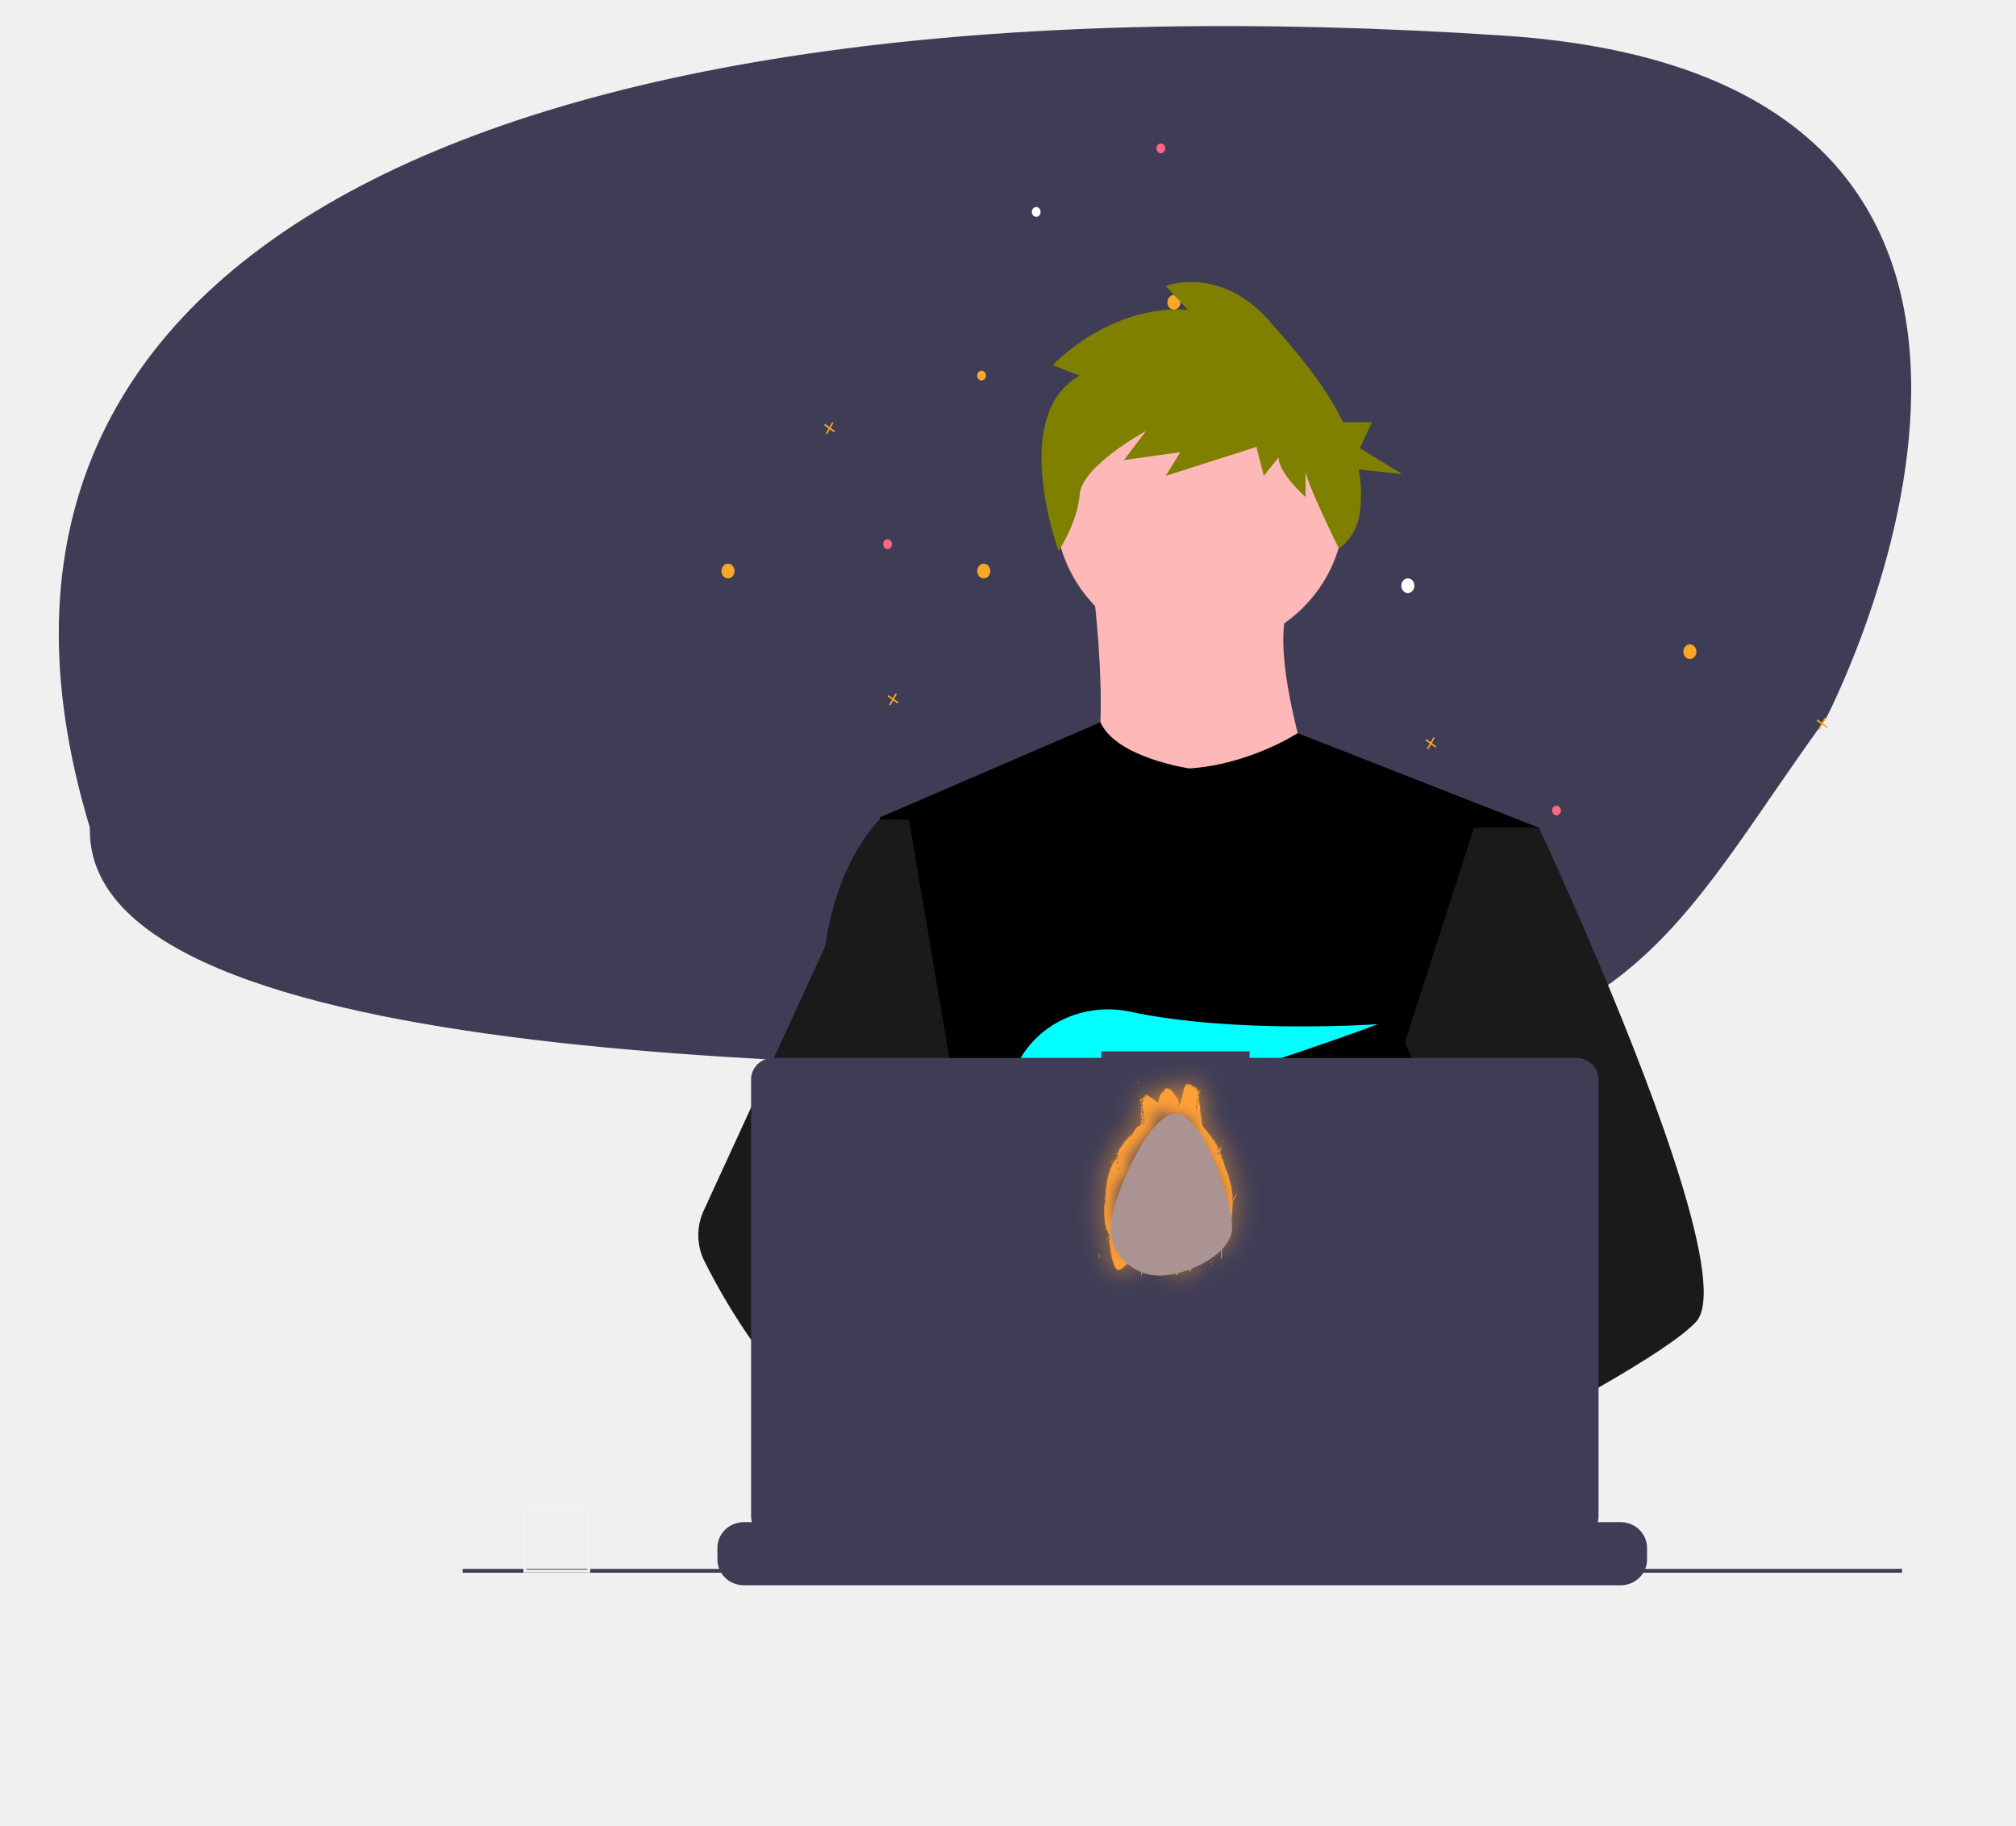
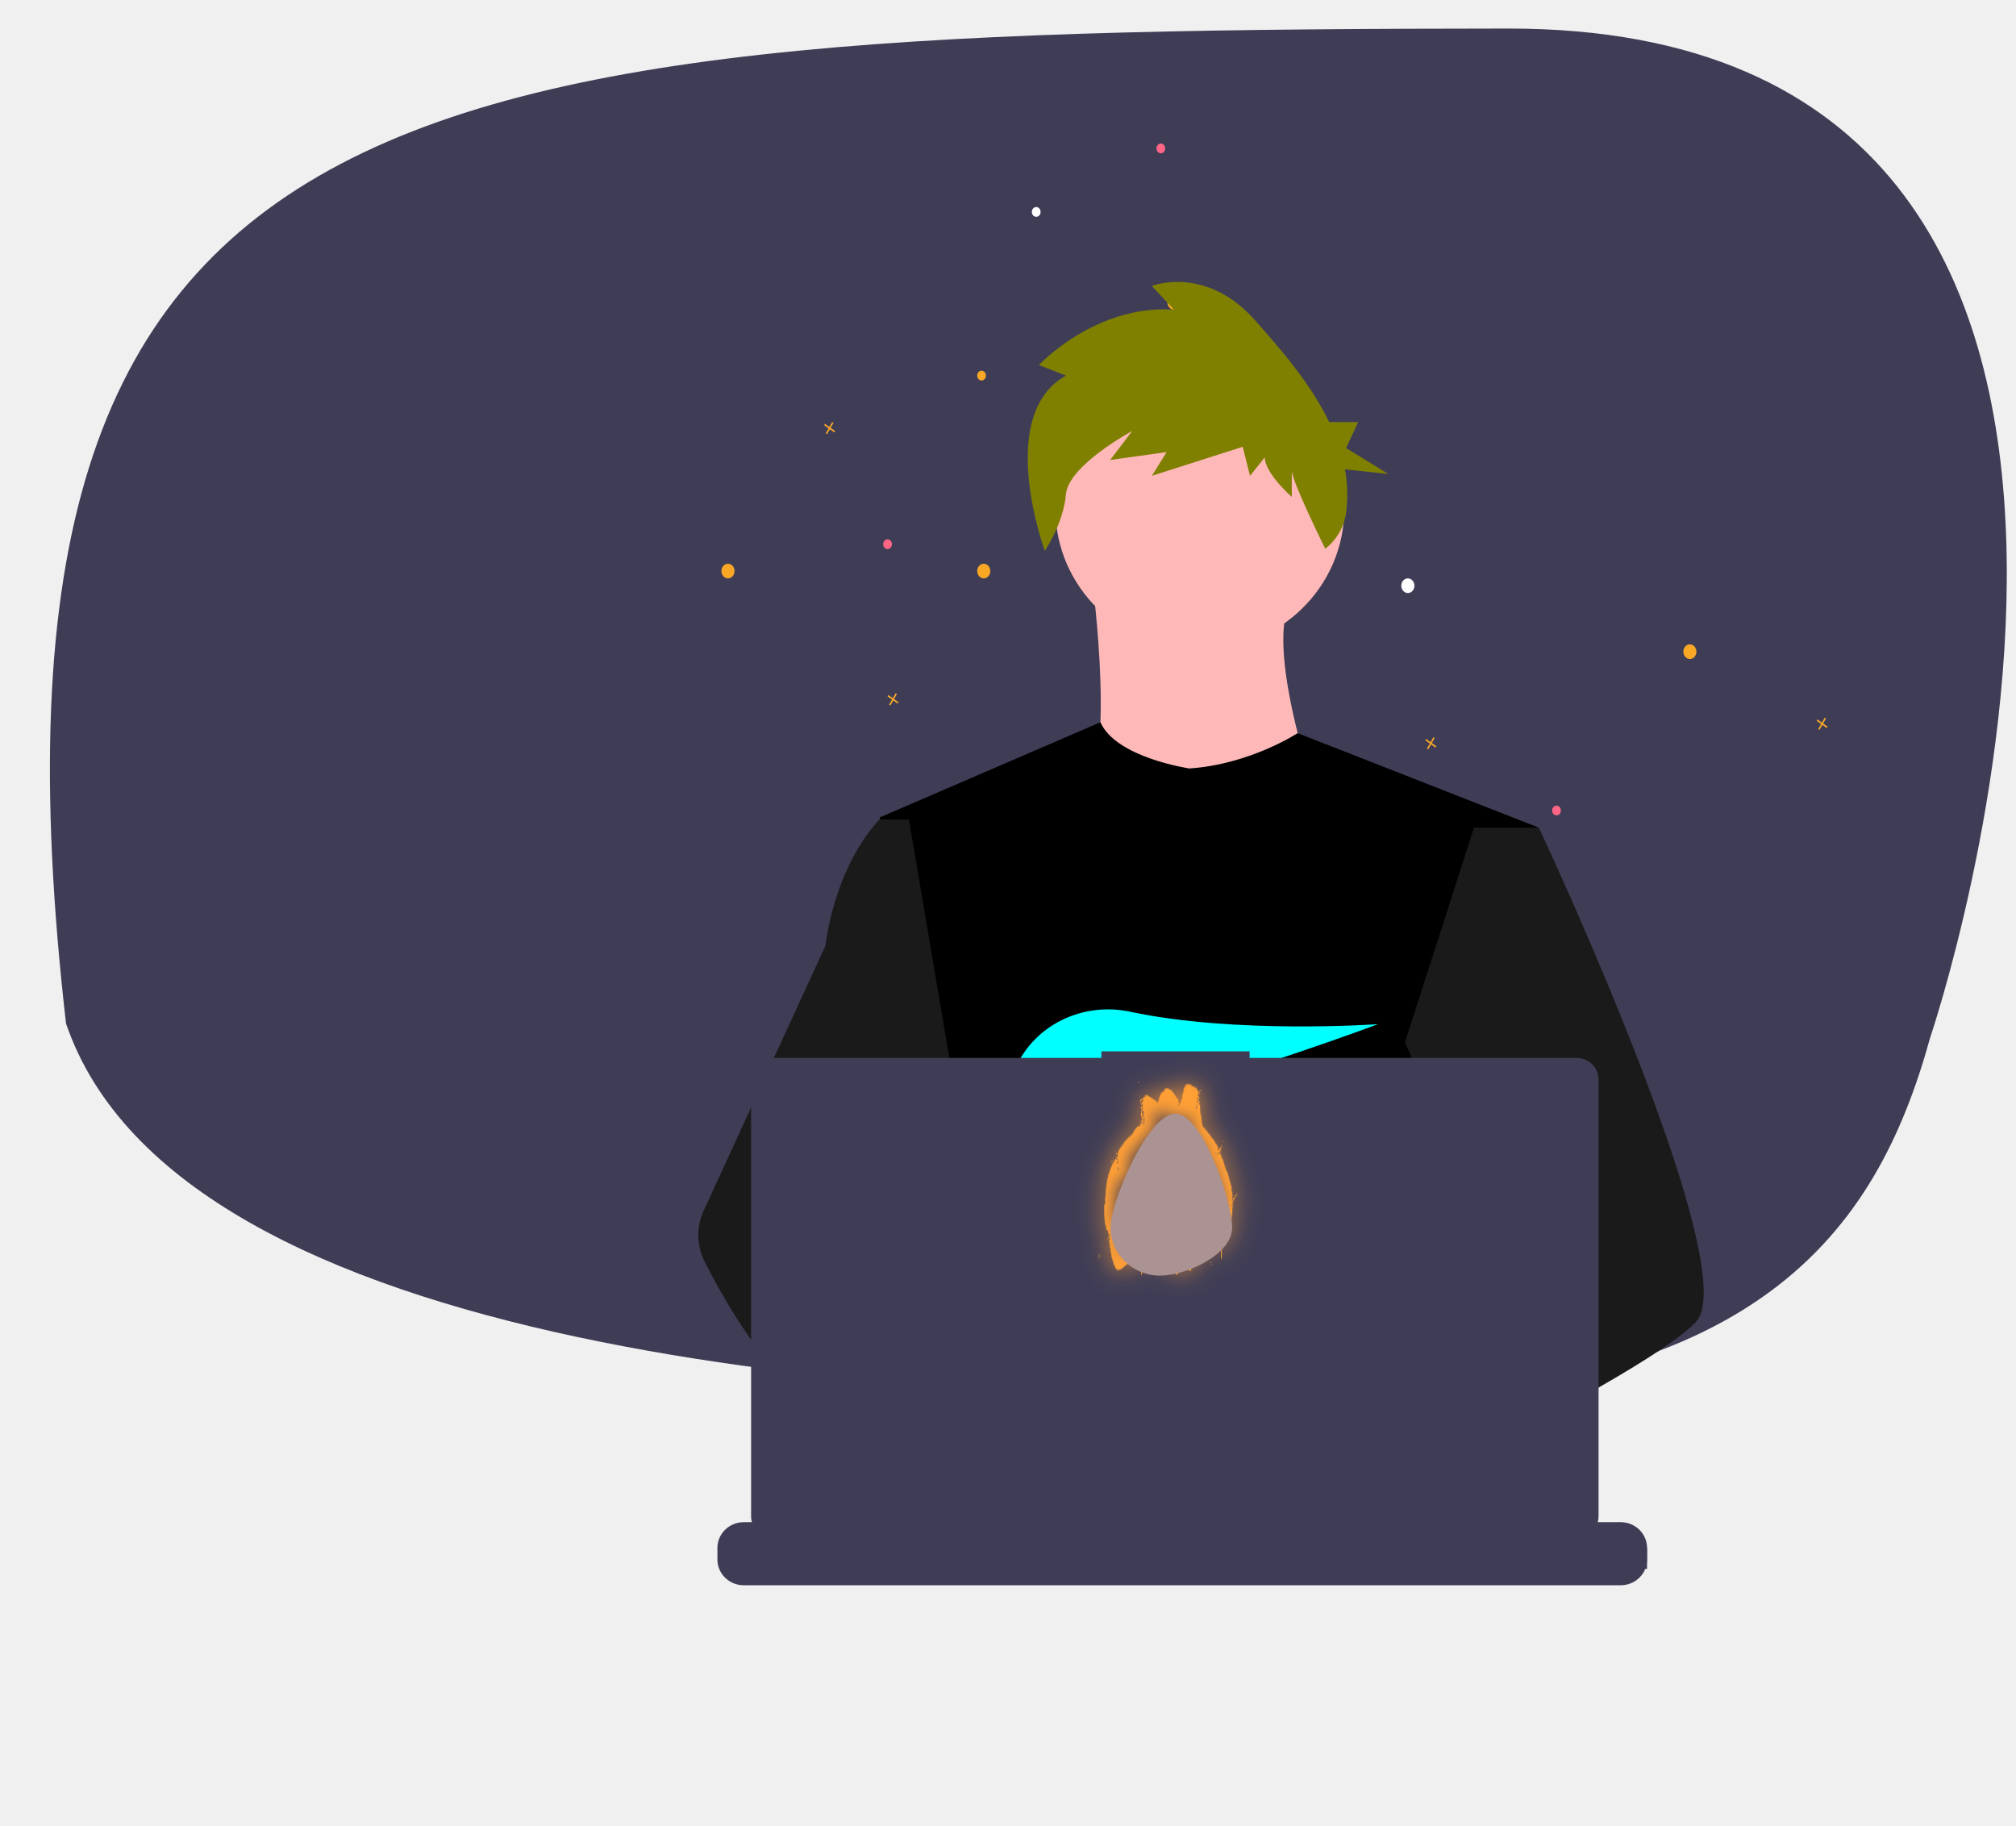
<svg xmlns="http://www.w3.org/2000/svg" width="815" height="738" viewBox="0 0 815 738" fill="none" version="1.1" id="svg92">
  <defs id="defs96">
    <filter style="color-interpolation-filters:sRGB;" id="filter1781" x="0" y="0" width="1" height="1">
      <feColorMatrix values="1 0 0 0 0 0 1 0 0 0 0 0 1 0 0 0 0 0 1000 -500 " id="feColorMatrix1779" />
    </filter>
    <filter y="-0.371" width="1.795" height="1.635" x="-0.443" style="color-interpolation-filters:sRGB;" id="filter1899">
      <feMorphology result="result1" radius="2.4" operator="dilate" id="feMorphology1873" />
      <feTurbulence baseFrequency="0.09 0.028" numOctaves="1" id="feTurbulence1875" />
      <feColorMatrix result="result2" values="2 0 0 0 0 0 2 0 0 0 0 0 0 0 0 0 0 0 1 0" id="feColorMatrix1877" />
      <feDisplacementMap result="result4" scale="10.319" yChannelSelector="G" xChannelSelector="R" in="result1" in2="result2" id="feDisplacementMap1879" />
      <feFlood result="result3" flood-opacity="1" flood-color="rgb(255,159,54)" id="feFlood1881" />
      <feMorphology radius="3.8" result="result7" in="result4" id="feMorphology1883" />
      <feGaussianBlur result="result7" in="result7" stdDeviation="2.4" id="feGaussianBlur1885" />
      <feComposite result="result5" in2="result4" in="result3" operator="in" id="feComposite1887" />
      <feComposite operator="out" in2="result7" id="feComposite1889" />
      <feOffset result="result6" dy="-7" dx="-4.5" id="feOffset1891" />
      <feGaussianBlur result="result7" stdDeviation="4.8" id="feGaussianBlur1893" />
      <feComposite in="SourceGraphic" in2="result6" id="feComposite1895" />
      <feComposite in2="result7" id="feComposite1897" />
    </filter>
  </defs>
-   <path d="M 36.337,334.544 C 33.939,433.276 359.844,432 509.889,432 c 150.046,0 167.482,-58.197 228.29,-141.582 0,0 135.261,-258.507 -130.249,-276.027 C 209.52,-11.9 -35.88,96.173 36.337,334.544 Z" fill="#3f3d56" id="path2" />
+   <path d="m 26.684,413.67 c 45.879,134.459 334.493,152.454 508.982,152.454 174.49,0 222.885,-67.975 244.623,-146.682 0,0 138.658,-408.128 -170.588,-407.905 C 160.293,11.86 -17.321,29.624 26.684,413.67 Z" fill="#3f3d56" id="path2" style="stroke-width:1.374" />
  <path d="M446.308 155.474L444.501 154.189L445.651 152.171L445.158 151.821L444.009 153.84L442.203 152.555L441.889 153.105L443.695 154.39L442.545 156.408L443.039 156.759L444.187 154.74L445.994 156.024L446.308 155.474Z" fill="#F9A826" id="path4" />
  <path d="M580.641 301.621L578.834 300.336L579.984 298.318L579.491 297.968L578.342 299.987L576.536 298.702L576.222 299.252L578.028 300.537L576.878 302.555L577.372 302.906L578.521 300.887L580.327 302.171L580.641 301.621Z" fill="#F9A826" id="path6" />
  <path d="M363.233 283.846L361.427 282.562L362.577 280.543L362.083 280.194L360.935 282.212L359.128 280.927L358.814 281.477L360.621 282.762L359.471 284.78L359.964 285.131L361.113 283.113L362.919 284.396L363.233 283.846Z" fill="#F9A826" id="path8" />
  <path d="M525.847 378.644L524.041 377.36L525.19 375.341L524.697 374.992L523.548 377.01L521.742 375.725L521.428 376.275L523.234 377.56L522.085 379.579L522.578 379.929L523.727 377.911L525.533 379.194L525.847 378.644Z" fill="#F9A826" id="path10" />
  <path d="M374.722 342.108L372.916 340.823L374.066 338.805L373.572 338.455L372.424 340.473L370.617 339.189L370.303 339.739L372.11 341.023L370.96 343.042L371.453 343.392L372.602 341.374L374.408 342.658L374.722 342.108Z" fill="#F9A826" id="path12" />
  <path d="M738.836 293.721L737.029 292.436L738.179 290.418L737.686 290.068L736.537 292.087L734.73 290.802L734.417 291.352L736.223 292.637L735.073 294.655L735.567 295.006L736.715 292.987L738.522 294.271L738.836 293.721Z" fill="#F9A826" id="path14" />
  <path d="M337.604 174.236L335.797 172.951L336.947 170.933L336.454 170.583L335.305 172.602L333.499 171.317L333.185 171.867L334.991 173.152L333.842 175.17L334.335 175.521L335.484 173.502L337.29 174.786L337.604 174.236Z" fill="#F9A826" id="path16" />
  <path d="M488.729 196.434L486.199 194.636L487.809 191.81L487.119 191.32L485.51 194.146L482.981 192.347L482.542 193.119L485.072 194.916L483.462 197.742L484.152 198.233L485.761 195.407L488.289 197.205L488.729 196.434Z" fill="white" id="path18" />
  <path d="M397.7 233.782C399.165 233.782 400.352 232.455 400.352 230.819C400.352 229.183 399.165 227.857 397.7 227.857C396.236 227.857 395.049 229.183 395.049 230.819C395.049 232.455 396.236 233.782 397.7 233.782Z" fill="#F9A826" id="path20" />
  <path d="M294.299 233.782C295.763 233.782 296.95 232.455 296.95 230.819C296.95 229.183 295.763 227.857 294.299 227.857C292.835 227.857 291.648 229.183 291.648 230.819C291.648 232.455 292.835 233.782 294.299 233.782Z" fill="#F9A826" id="path22" />
  <path d="M474.588 125.159C476.053 125.159 477.24 123.832 477.24 122.196C477.24 120.56 476.053 119.234 474.588 119.234C473.124 119.234 471.937 120.56 471.937 122.196C471.937 123.832 473.124 125.159 474.588 125.159Z" fill="#F9A826" id="path24" />
  <path d="M449.843 305.868C451.307 305.868 452.494 304.541 452.494 302.905C452.494 301.269 451.307 299.943 449.843 299.943C448.378 299.943 447.191 301.269 447.191 302.905C447.191 304.541 448.378 305.868 449.843 305.868Z" fill="#F9A826" id="path26" />
  <path d="M448.075 242.669C449.051 242.669 449.843 241.785 449.843 240.694C449.843 239.603 449.051 238.719 448.075 238.719C447.099 238.719 446.308 239.603 446.308 240.694C446.308 241.785 447.099 242.669 448.075 242.669Z" fill="#F9A826" id="path28" />
  <path d="M629.248 329.567C630.224 329.567 631.016 328.683 631.016 327.592C631.016 326.501 630.224 325.617 629.248 325.617C628.272 325.617 627.481 326.501 627.481 327.592C627.481 328.683 628.272 329.567 629.248 329.567Z" fill="#FF6584" id="path30" />
  <path d="M358.814 221.932C359.79 221.932 360.582 221.048 360.582 219.957C360.582 218.866 359.79 217.982 358.814 217.982C357.838 217.982 357.047 218.866 357.047 219.957C357.047 221.048 357.838 221.932 358.814 221.932Z" fill="#FF6584" id="path32" />
  <path d="M469.286 61.96C470.262 61.96 471.053 61.076 471.053 59.985C471.053 58.894 470.262 58.01 469.286 58.01C468.31 58.01 467.518 58.894 467.518 59.985C467.518 61.076 468.31 61.96 469.286 61.96Z" fill="#FF6584" id="path34" />
  <path d="M396.816 153.796C397.793 153.796 398.584 152.911 398.584 151.821C398.584 150.73 397.793 149.846 396.816 149.846C395.84 149.846 395.049 150.73 395.049 151.821C395.049 152.911 395.84 153.796 396.816 153.796Z" fill="#F9A826" id="path36" />
  <path d="M418.911 87.635C419.887 87.635 420.678 86.75 420.678 85.66C420.678 84.569 419.887 83.685 418.911 83.685C417.935 83.685 417.143 84.569 417.143 85.66C417.143 86.75 417.935 87.635 418.911 87.635Z" fill="white" id="path38" />
  <path d="M683.158 266.368C684.622 266.368 685.809 265.042 685.809 263.406C685.809 261.77 684.622 260.444 683.158 260.444C681.694 260.444 680.507 261.77 680.507 263.406C680.507 265.042 681.694 266.368 683.158 266.368Z" fill="#F9A826" id="path40" />
  <path d="M507.288 277.231C508.752 277.231 509.939 275.904 509.939 274.268C509.939 272.632 508.752 271.306 507.288 271.306C505.824 271.306 504.636 272.632 504.636 274.268C504.636 275.904 505.824 277.231 507.288 277.231Z" fill="#F9A826" id="path42" />
  <path d="M462.216 354.254C467.096 354.254 471.053 349.833 471.053 344.379C471.053 338.926 467.096 334.505 462.216 334.505C457.335 334.505 453.378 338.926 453.378 344.379C453.378 349.833 457.335 354.254 462.216 354.254Z" fill="#F9A826" id="path44" />
  <path d="M569.152 239.706C570.616 239.706 571.803 238.38 571.803 236.744C571.803 235.108 570.616 233.782 569.152 233.782C567.687 233.782 566.5 235.108 566.5 236.744C566.5 238.38 567.687 239.706 569.152 239.706Z" fill="white" id="path46" />
  <path d="M485.062 262.713C517.303 262.713 543.439 237.205 543.439 205.739C543.439 174.272 517.303 148.764 485.062 148.764C452.821 148.764 426.684 174.272 426.684 205.739C426.684 237.205 452.821 262.713 485.062 262.713Z" fill="#FFB8B8" id="path48" />
  <path d="M441.49 234.226C441.49 234.226 452.489 315.147 435.568 324.23C418.647 333.312 536.248 334.138 536.248 334.138C536.248 334.138 510.02 263.952 521.865 242.483L441.49 234.226Z" fill="#FFB8B8" id="path50" />
  <path d="M622.121 334.547L612.341 378.013L591.66 469.972L591.041 475.008L583.904 533.311L579.157 572.043L575.974 598.06C556.619 607.768 542.592 614.47 542.592 614.47C542.592 614.47 541.385 608.566 539.44 601.012C525.857 604.987 500.724 611.58 479.424 612.897C487.18 621.335 490.745 629.261 485.91 635.11C471.319 652.744 411.081 615.803 390.012 602.027C389.521 605.325 389.335 608.66 389.456 611.991L373.332 599.888L374.928 572.043L377.619 524.928L381.001 465.843C379.935 463.313 379.041 460.717 378.326 458.072C373.388 440.933 367.394 406.711 362.798 378.013C359.099 354.917 356.32 335.4 355.733 331.247C355.653 330.705 355.613 330.426 355.613 330.426L444.867 291.934C451.21 306.291 480.829 310.607 480.829 310.607C505.368 308.956 524.603 296.327 524.603 296.327L622.121 334.547Z" fill="#D0CDE1" id="path52" style="fill:#000000" />
  <path d="M549.363 597.959C549.363 597.959 545.585 599.222 539.44 601.012C525.857 604.987 500.724 611.58 479.424 612.897C461.086 614.044 445.59 611.286 442.756 599.61C441.541 594.589 443.264 590.459 447.019 587.066C458.228 576.924 487.506 573.29 510.726 572.043C517.283 571.694 523.349 571.531 528.398 571.469C536.971 571.361 542.592 571.531 542.592 571.531L542.727 572.043L549.363 597.959Z" fill="#A0616A" id="path54" />
-   <path d="M436.497 151.846L425.582 147.581C425.582 147.581 448.404 123.058 480.158 125.191L471.227 115.595C471.227 115.595 493.057 107.065 512.903 129.456C523.336 141.226 535.406 155.061 542.931 170.646H554.62L549.741 181.13L566.817 191.614L549.291 189.731C550.335 195.472 550.495 201.333 549.766 207.121C549.014 212.91 545.987 218.188 541.324 221.84C541.324 221.84 527.787 194.494 527.787 190.229V200.891C527.787 200.891 516.872 191.295 516.872 184.898L510.918 192.361L507.942 180.633L471.227 192.361L477.181 182.766L454.358 185.964L463.289 174.236C463.289 174.236 437.49 188.096 436.497 199.825C435.505 211.553 427.953 222.666 427.953 222.666C427.953 222.666 407.721 167.839 436.497 151.846Z" fill="#2F2E41" id="path56" style="fill:#808000" />
+   <path d="m 430.927,151.814 -10.915,-4.265 c 0,0 22.822,-24.523 54.576,-22.39 l -8.931,-9.596 c 0,0 21.83,-8.53 41.676,13.861 10.433,11.77 22.503,25.605 30.028,41.19 h 11.689 l -4.879,10.484 17.076,10.484 -17.526,-1.883 c 1.044,5.741 1.204,11.602 0.475,17.39 -0.752,5.789 -3.779,11.067 -8.442,14.719 0,0 -13.537,-27.346 -13.537,-31.611 v 10.662 c 0,0 -10.915,-9.596 -10.915,-15.993 l -5.954,7.463 -2.976,-11.728 -36.715,11.728 5.954,-9.595 -22.823,3.198 8.931,-11.728 c 0,0 -25.799,13.86 -26.792,25.589 -0.992,11.728 -8.544,22.841 -8.544,22.841 0,0 -20.232,-54.827 8.544,-70.82 z" fill="#2F2E41" id="path56" style="fill:#808000" />
  <path d="M685.574 534.373C679.628 540.664 664.894 550.139 647.032 560.398C640.388 564.21 633.314 568.138 626.098 572.043C608.879 581.363 590.851 590.599 575.974 598.06C556.619 607.768 542.592 614.47 542.592 614.47C542.592 614.47 541.385 608.566 539.44 601.012C536.836 590.901 532.915 577.83 528.826 572.043C528.683 571.841 528.54 571.655 528.398 571.469C527.207 569.943 526.008 569.052 524.825 569.052L583.904 533.311L609.435 517.862L591.041 475.008L567.972 421.254L581.896 378.013L595.892 334.548H622.121C622.121 334.548 630.806 353.049 641.912 378.85C643.571 382.708 645.286 386.729 647.032 390.882C669.88 445.117 698.363 520.853 685.574 534.373Z" fill="#D0CDE1" id="path58" style="fill:#1a1a1a" />
  <path d="M485.91 635.11C471.319 652.744 411.081 615.803 390.011 602.027C385.423 599.028 382.692 597.13 382.692 597.13L401.967 572.043L408.072 564.101C408.072 564.101 413.534 566.929 421.607 571.531C421.901 571.702 422.195 571.872 422.496 572.043C429.458 576.033 438.199 581.247 447.019 587.066C459.189 595.1 471.494 604.266 479.424 612.897C487.18 621.335 490.745 629.261 485.91 635.11Z" fill="#A0616A" id="path60" />
  <path d="M421.607 571.531C419.453 571.523 417.302 571.694 415.177 572.043C396.926 575.103 391.544 591.226 390.011 602.027C389.521 605.325 389.335 608.66 389.456 611.991L373.332 599.889L367.458 595.48C353.319 590.669 340.721 582.123 329.797 572.043C320.321 563.143 311.82 553.305 304.433 542.686C297.075 532.22 290.516 521.24 284.809 509.835C283.216 506.653 282.36 503.167 282.301 499.626C282.242 496.084 282.982 492.574 284.467 489.342L304.433 445.915L333.615 382.445C333.83 380.934 334.065 379.457 334.322 378.013C340.109 345.627 355.613 331.247 355.613 331.247H367.458L375.381 378.013L385.224 436.114L378.326 458.072L362.385 508.781L377.619 524.928L421.607 571.531Z" fill="#D0CDE1" id="path62" style="fill:#1a1a1a" />
  <path d="M435.013 436.161L445.138 447.69C448.9 446.99 452.829 446.167 456.875 445.243L453.967 436.161L461.078 444.257C503.944 433.968 557.077 413.962 557.077 413.962C557.077 413.962 499.715 418.067 456.885 408.935C437.935 404.894 418.438 414.063 410.661 431.406C406.141 441.486 406.851 450.22 422.882 450.22C428.299 450.129 433.7 449.633 439.039 448.736L435.013 436.161Z" fill="#F9A826" id="path64" style="fill:#00ffff" />
  <path d="M665.847 625.658V630.361C665.85 631.652 665.605 632.931 665.124 634.134C664.911 634.67 664.654 635.188 664.354 635.684C663.408 637.234 662.066 638.517 660.458 639.408C658.851 640.299 657.034 640.767 655.185 640.766H300.686C298.838 640.767 297.021 640.299 295.413 639.408C293.806 638.517 292.463 637.234 291.517 635.684C291.218 635.188 290.96 634.67 290.747 634.134C290.267 632.931 290.022 631.652 290.025 630.361V625.658C290.024 624.291 290.3 622.938 290.835 621.675C291.371 620.413 292.156 619.266 293.146 618.299C294.137 617.333 295.312 616.567 296.606 616.044C297.899 615.521 299.286 615.252 300.686 615.252H321.12V613.06C321.12 613.003 321.131 612.946 321.154 612.894C321.176 612.841 321.209 612.793 321.25 612.753C321.291 612.713 321.34 612.681 321.394 612.659C321.448 612.637 321.506 612.626 321.565 612.626H332.226C332.285 612.626 332.343 612.637 332.397 612.659C332.45 612.681 332.5 612.713 332.541 612.753C332.582 612.793 332.615 612.841 332.637 612.894C332.66 612.946 332.671 613.003 332.671 613.06V615.252H339.331V613.06C339.331 613.003 339.343 612.946 339.365 612.894C339.387 612.841 339.42 612.793 339.461 612.753C339.503 612.713 339.552 612.681 339.606 612.659C339.66 612.637 339.717 612.626 339.776 612.626H350.437C350.496 612.626 350.554 612.637 350.608 612.659C350.662 612.681 350.711 612.713 350.752 612.753C350.793 612.793 350.826 612.841 350.848 612.894C350.871 612.946 350.882 613.003 350.882 613.06V615.252H357.55V613.06C357.55 613.003 357.562 612.946 357.584 612.894C357.606 612.841 357.639 612.793 357.68 612.753C357.722 612.713 357.771 612.681 357.825 612.659C357.879 612.637 357.937 612.626 357.995 612.626H368.657C368.715 612.626 368.773 612.637 368.827 612.659C368.881 612.681 368.93 612.713 368.971 612.753C369.012 612.793 369.045 612.841 369.068 612.894C369.09 612.946 369.101 613.003 369.101 613.06V615.252H375.762V613.06C375.762 613.003 375.773 612.946 375.795 612.894C375.818 612.841 375.85 612.793 375.892 612.753C375.933 612.713 375.982 612.681 376.036 612.659C376.09 612.637 376.148 612.626 376.206 612.626H386.868C386.926 612.626 386.984 612.637 387.038 612.659C387.092 612.681 387.141 612.713 387.182 612.753C387.224 612.793 387.256 612.841 387.279 612.894C387.301 612.946 387.312 613.003 387.312 613.06V615.252H393.973V613.06C393.973 613.003 393.984 612.946 394.006 612.894C394.029 612.841 394.062 612.793 394.103 612.753C394.144 612.713 394.193 612.681 394.247 612.659C394.301 612.637 394.359 612.626 394.417 612.626H405.079C405.137 612.626 405.195 612.637 405.249 612.659C405.303 612.681 405.352 612.713 405.394 612.753C405.435 612.793 405.468 612.841 405.49 612.894C405.512 612.946 405.524 613.003 405.524 613.06V615.252H412.192V613.06C412.192 613.003 412.203 612.946 412.226 612.894C412.248 612.841 412.281 612.793 412.322 612.753C412.363 612.713 412.412 612.681 412.466 612.659C412.52 612.637 412.578 612.626 412.637 612.626H423.298C423.357 612.626 423.414 612.637 423.468 612.659C423.522 612.681 423.571 612.713 423.613 612.753C423.654 612.793 423.687 612.841 423.709 612.894C423.731 612.946 423.743 613.003 423.743 613.06V615.252H430.403V613.06C430.403 613.003 430.415 612.946 430.437 612.894C430.459 612.841 430.492 612.793 430.533 612.753C430.574 612.713 430.624 612.681 430.677 612.659C430.731 612.637 430.789 612.626 430.848 612.626H514.362C514.42 612.626 514.478 612.637 514.532 612.659C514.586 612.681 514.635 612.713 514.677 612.753C514.718 612.793 514.751 612.841 514.773 612.894C514.795 612.946 514.807 613.003 514.807 613.06V615.252H521.475V613.06C521.475 613.003 521.486 612.946 521.509 612.894C521.531 612.841 521.564 612.793 521.605 612.753C521.646 612.713 521.695 612.681 521.749 612.659C521.803 612.637 521.861 612.626 521.92 612.626H532.581C532.699 612.627 532.811 612.673 532.894 612.754C532.977 612.835 533.025 612.945 533.026 613.06V615.252H539.686V613.06C539.686 613.003 539.698 612.946 539.72 612.894C539.742 612.841 539.775 612.793 539.816 612.753C539.858 612.713 539.907 612.681 539.961 612.659C540.015 612.637 540.072 612.626 540.131 612.626H550.792C550.851 612.626 550.909 612.637 550.963 612.659C551.017 612.681 551.066 612.712 551.107 612.753C551.148 612.793 551.181 612.841 551.203 612.894C551.226 612.946 551.237 613.003 551.237 613.06V615.252H557.898V613.06C557.897 613.003 557.909 612.946 557.931 612.894C557.953 612.841 557.986 612.793 558.028 612.753C558.069 612.713 558.118 612.681 558.172 612.659C558.226 612.637 558.284 612.626 558.342 612.626H569.004C569.062 612.626 569.12 612.637 569.174 612.659C569.228 612.681 569.277 612.713 569.318 612.753C569.36 612.793 569.392 612.841 569.415 612.894C569.437 612.946 569.448 613.003 569.448 613.06V615.252H576.117V613.06C576.117 613.003 576.128 612.946 576.15 612.894C576.173 612.841 576.205 612.793 576.247 612.753C576.288 612.713 576.337 612.681 576.391 612.659C576.445 612.637 576.503 612.626 576.561 612.626H587.223C587.34 612.627 587.451 612.674 587.533 612.755C587.615 612.836 587.66 612.946 587.659 613.06V615.252H594.328V613.06C594.328 613.003 594.339 612.946 594.362 612.894C594.384 612.841 594.417 612.793 594.458 612.753C594.499 612.713 594.548 612.681 594.602 612.659C594.656 612.637 594.714 612.626 594.772 612.626H605.434C605.492 612.626 605.55 612.637 605.604 612.659C605.658 612.681 605.707 612.713 605.749 612.753C605.79 612.793 605.823 612.841 605.845 612.894C605.867 612.946 605.879 613.003 605.879 613.06V615.252H612.539V613.06C612.539 613.003 612.55 612.946 612.573 612.894C612.595 612.841 612.628 612.793 612.669 612.753C612.71 612.713 612.759 612.681 612.813 612.659C612.867 612.637 612.925 612.626 612.984 612.626H623.645C623.704 612.626 623.761 612.637 623.815 612.659C623.869 612.681 623.918 612.713 623.96 612.753C624.001 612.793 624.034 612.841 624.056 612.894C624.078 612.946 624.09 613.003 624.09 613.06V615.252H655.185C656.586 615.252 657.972 615.521 659.266 616.044C660.559 616.567 661.735 617.333 662.725 618.299C663.715 619.266 664.5 620.413 665.036 621.675C665.572 622.938 665.847 624.291 665.847 625.658Z" fill="#3F3D56" id="path66" />
-   <path d="M768.93 634.134H187.029V635.684H768.93V634.134Z" fill="#3F3D56" id="path68" />
+   <path d="M 665.847,634.134 H 295.374 v -8.476 H 665.847 Z" fill="#3f3d56" id="path68" style="stroke-width:1.866" />
  <path d="M637.303 427.6H505.17V424.942H445.256V427.6H312.579C310.208 427.6 307.935 428.519 306.259 430.155C304.583 431.791 303.641 434.009 303.641 436.323V612.905C303.641 615.219 304.583 617.438 306.259 619.074C307.935 620.709 310.208 621.628 312.579 621.628H637.303C639.673 621.628 641.947 620.709 643.623 619.074C645.299 617.438 646.241 615.219 646.241 612.905V436.323C646.241 435.177 646.01 434.043 645.56 432.985C645.111 431.926 644.453 430.965 643.623 430.155C642.793 429.345 641.808 428.702 640.723 428.264C639.639 427.825 638.477 427.6 637.303 427.6Z" fill="#3F3D56" id="path70" />
  <path d="M475.201 508.619C486.162 508.619 495.047 499.947 495.047 489.249C495.047 478.551 486.162 469.879 475.201 469.879C464.24 469.879 455.354 478.551 455.354 489.249C455.354 499.947 464.24 508.619 475.201 508.619Z" stroke="#D0CDE1" stroke-width="2" stroke-miterlimit="10" id="path72" />
  <path d="m 468.85,515.592 c 10.961,0 29.268,-8.672 29.268,-19.37 0,-10.697 -12.026,-46.064 -22.987,-46.064 -10.961,0 -26.128,35.367 -26.128,46.064 0,10.698 8.886,19.37 19.847,19.37 z" fill="#d0cde1" id="path74" style="fill-opacity:1;fill:#ac9393;filter:url(#filter1899)" />
  <path d="M 225.091,626.306 H 202.863 V 648 h 22.228 z" fill="#d0cde1" id="path76" style="display:none" />
-   <path d="M211.599 609.261V635.604H238.59V609.261H211.599ZM237.415 634.457H212.766V610.408H237.415V634.457Z" fill="#3F3D56" id="path78" style="fill:#f2f2f2" />
+   <path d="m 211.599,609.261 v 26.343 h 26.991 v -26.343 z m 25.816,25.196 h -24.649 v -24.049 h 24.649 z" fill="#3F3D56" id="path78" style="display:none;fill:#f2f2f2" />
  <path d="M 739.514,626.306 H 717.286 V 648 h 22.228 z" fill="#d0cde1" id="path80" style="display:none" />
  <path d="m 726.021,609.261 v 26.343 h 26.992 v -26.343 z m 25.817,25.196 h -24.65 v -24.049 h 24.65 z" fill="#3F3D56" id="path82" style="display:none;fill:#803300" />
  <path d="m 258.551,578.681 c 0.74,24.754 -14.08,33.826 -32.678,34.356 -0.432,0.013 -0.862,0.02 -1.29,0.023 -0.863,0.006 -1.717,-0.008 -2.563,-0.042 -16.821,-0.682 -30.135,-9.396 -30.824,-32.417 -0.713,-23.825 29.587,-54.78 31.86,-57.07 l 0.004,-0.002 c 0.086,-0.087 0.13,-0.131 0.13,-0.131 0,0 34.62,30.531 35.361,55.283 z" fill="#D0CDE1" id="path84" style="display:none;fill:#00ff00" />
  <path d="m 224.534,609.286 11.814,-17.147 -11.79,18.992 0.024,1.929 c -0.862,0.006 -1.716,-0.008 -2.562,-0.042 l 0.586,-24.802 -0.016,-0.192 0.022,-0.037 0.056,-2.343 -12.939,-18.334 12.923,16.58 0.046,0.495 0.443,-18.739 -11.175,-19.008 11.207,15.716 -0.117,-38.823 v -0.129 l 0.004,0.127 0.742,30.598 10.184,-12.429 -10.151,15.065 0.222,16.761 9.372,-16.359 -9.337,18.823 0.123,9.321 13.63,-22.788 -13.588,26.039 z" fill="#3F3D56" id="path86" style="display:none;fill:#e6e6e6" />
  <path d="m 740.295,613.055 c -0.432,0.003 -0.862,0.004 -1.29,0.004 -0.862,0.001 13.679,-0.505 12.833,-0.512 -16.821,-0.132 -75.53,-3.32 -60.351,-6.664 227.249,-50.066 43.718,-9.666 45.992,-10.108 v -0.025 c 80.644,-3.847 35.844,16.242 2.816,17.304 z" fill="#d0cde1" id="path88" style="display:none;fill:#f9f9f9;stroke-width:0.439" />
  <path d="m 738.956,609.286 14.057,-0.025 -14.032,1.87 0.024,1.929 c -0.862,0.006 -1.716,-0.008 -2.562,-0.042 l 0.586,-24.802 -0.016,-0.192 0.021,-0.037 0.056,-2.343 -12.938,-18.334 12.923,16.58 0.046,0.495 0.443,-18.739 -0.085,-42.244 0.116,38.952 -0.117,-38.823 0.001,-0.129 v 0 l 0.745,30.725 10.185,-12.429 -10.151,15.065 0.222,16.761 9.929,-31.826 -9.895,34.29 0.124,9.321 -0.158,-11.785 0.2,15.036 z" fill="#3f3d56" id="path90" style="display:none;fill:#ffffff" />
</svg>
